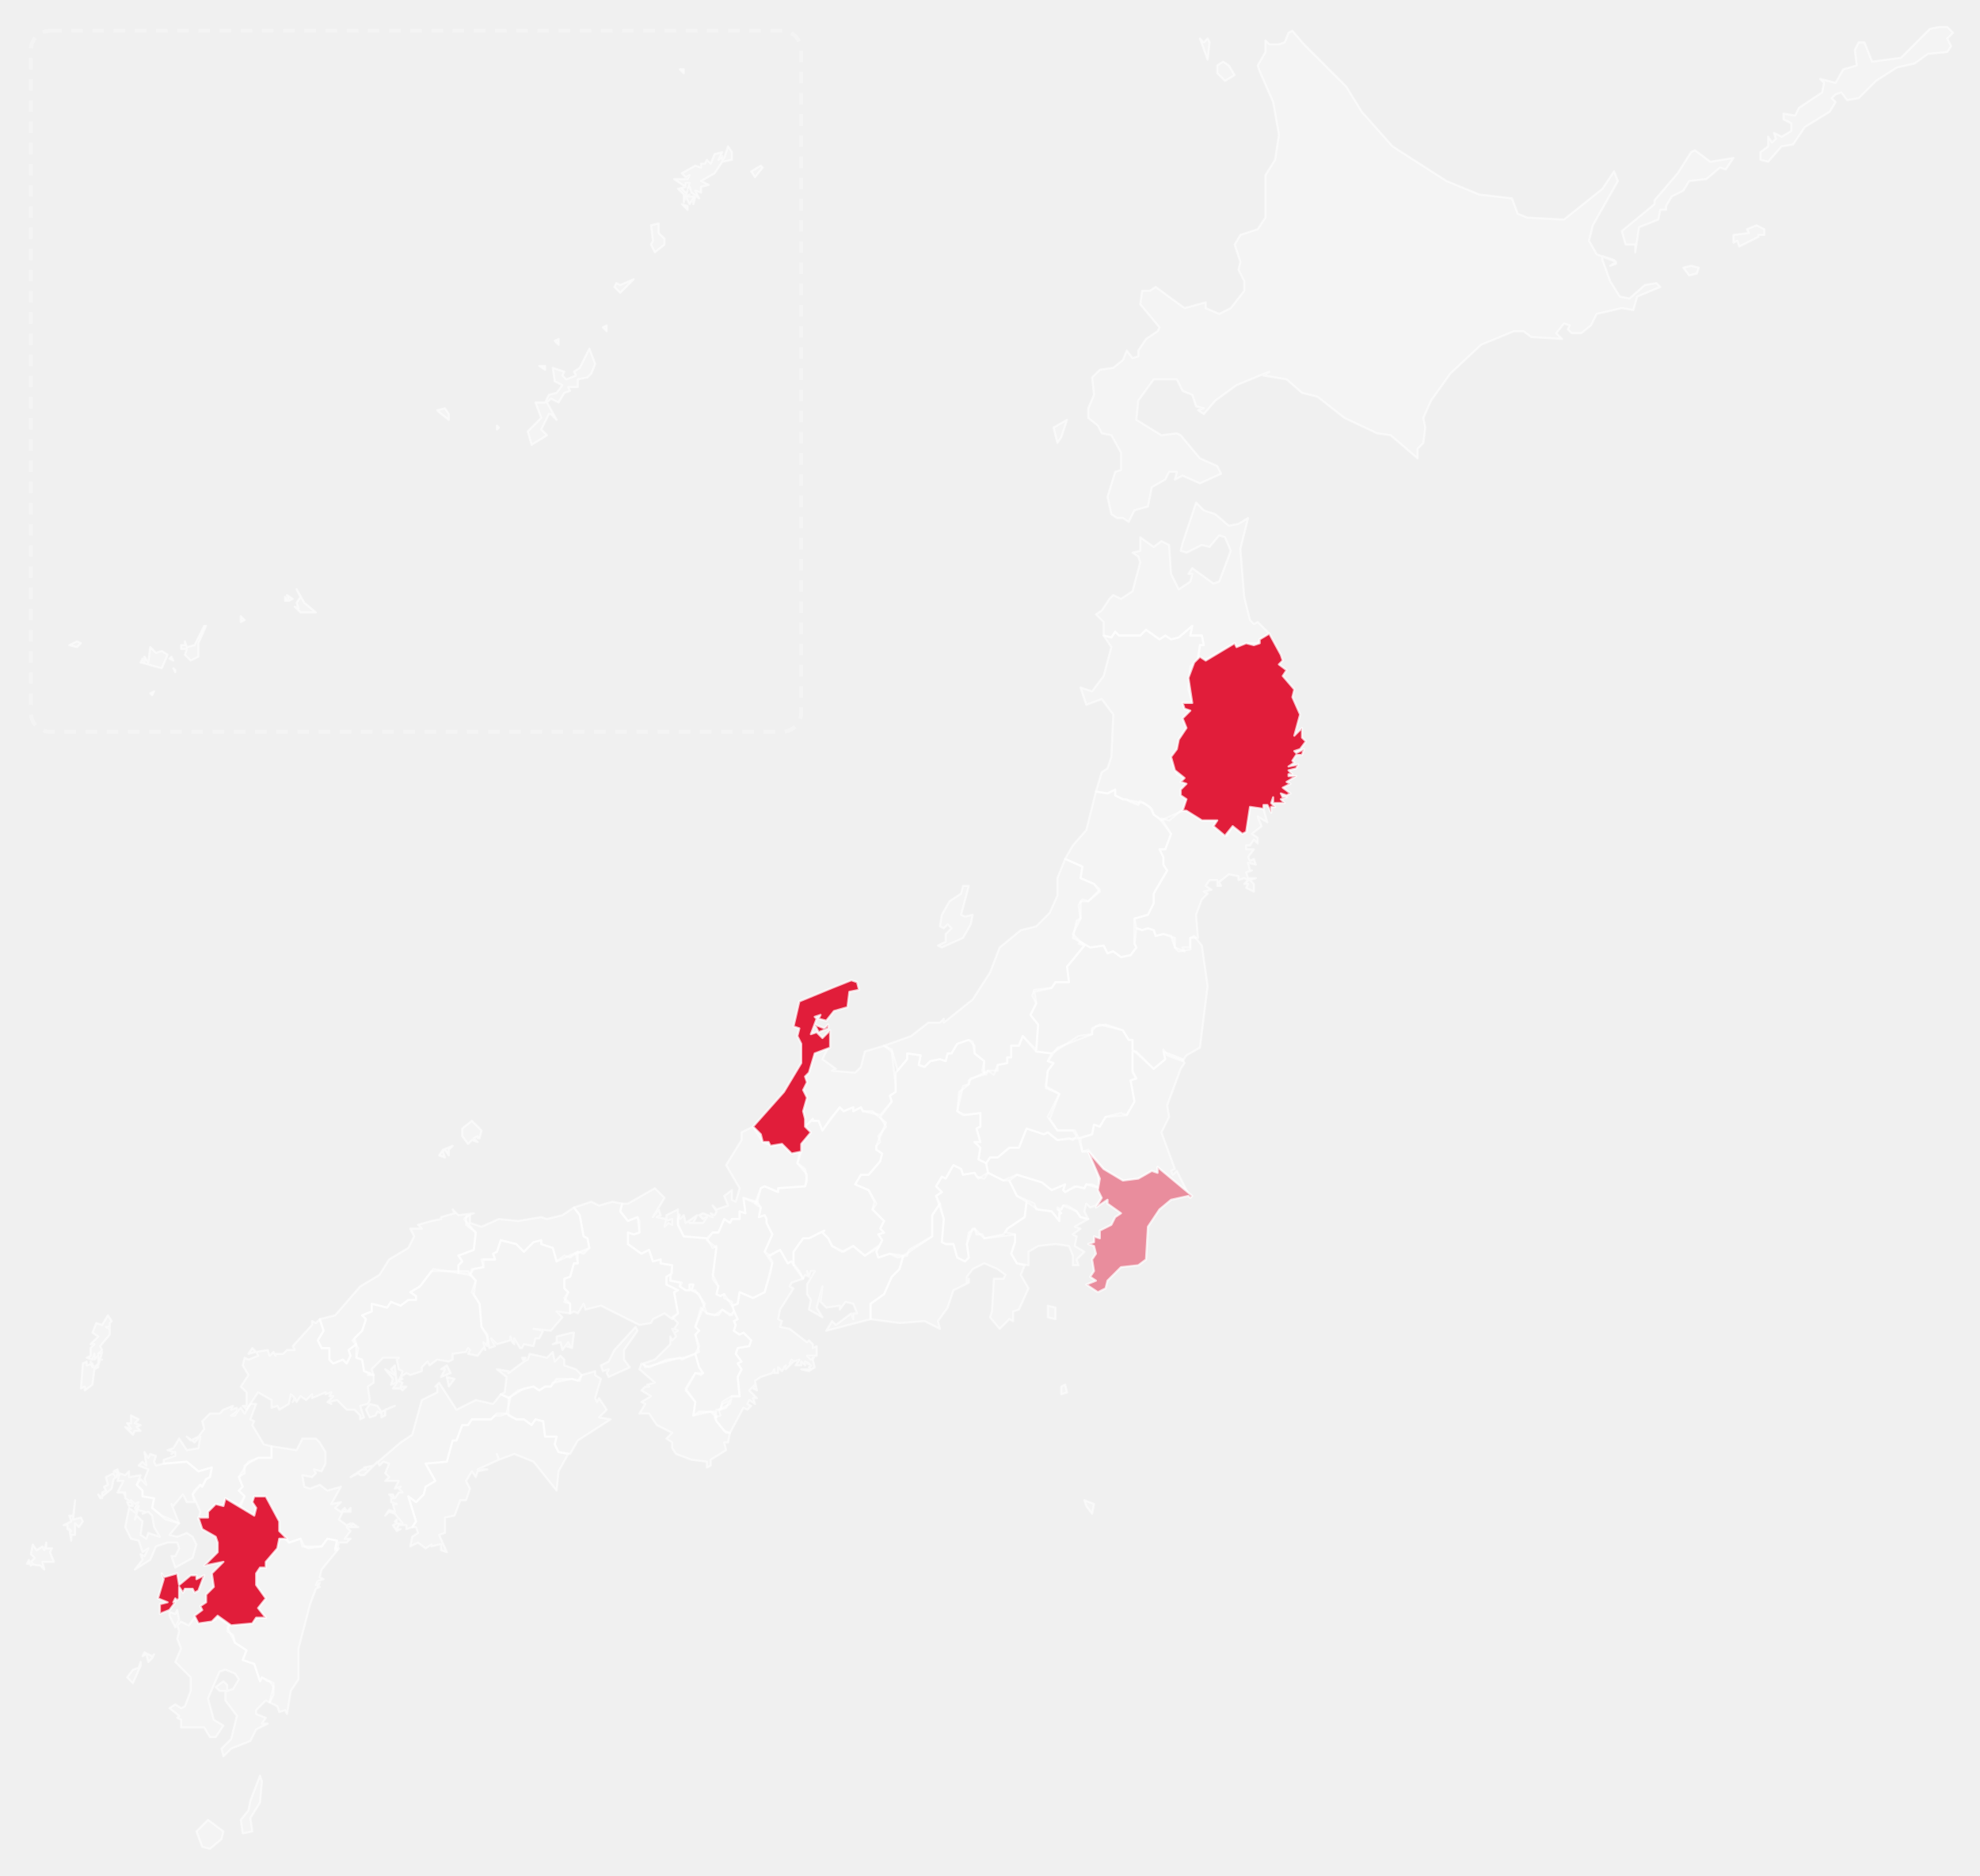
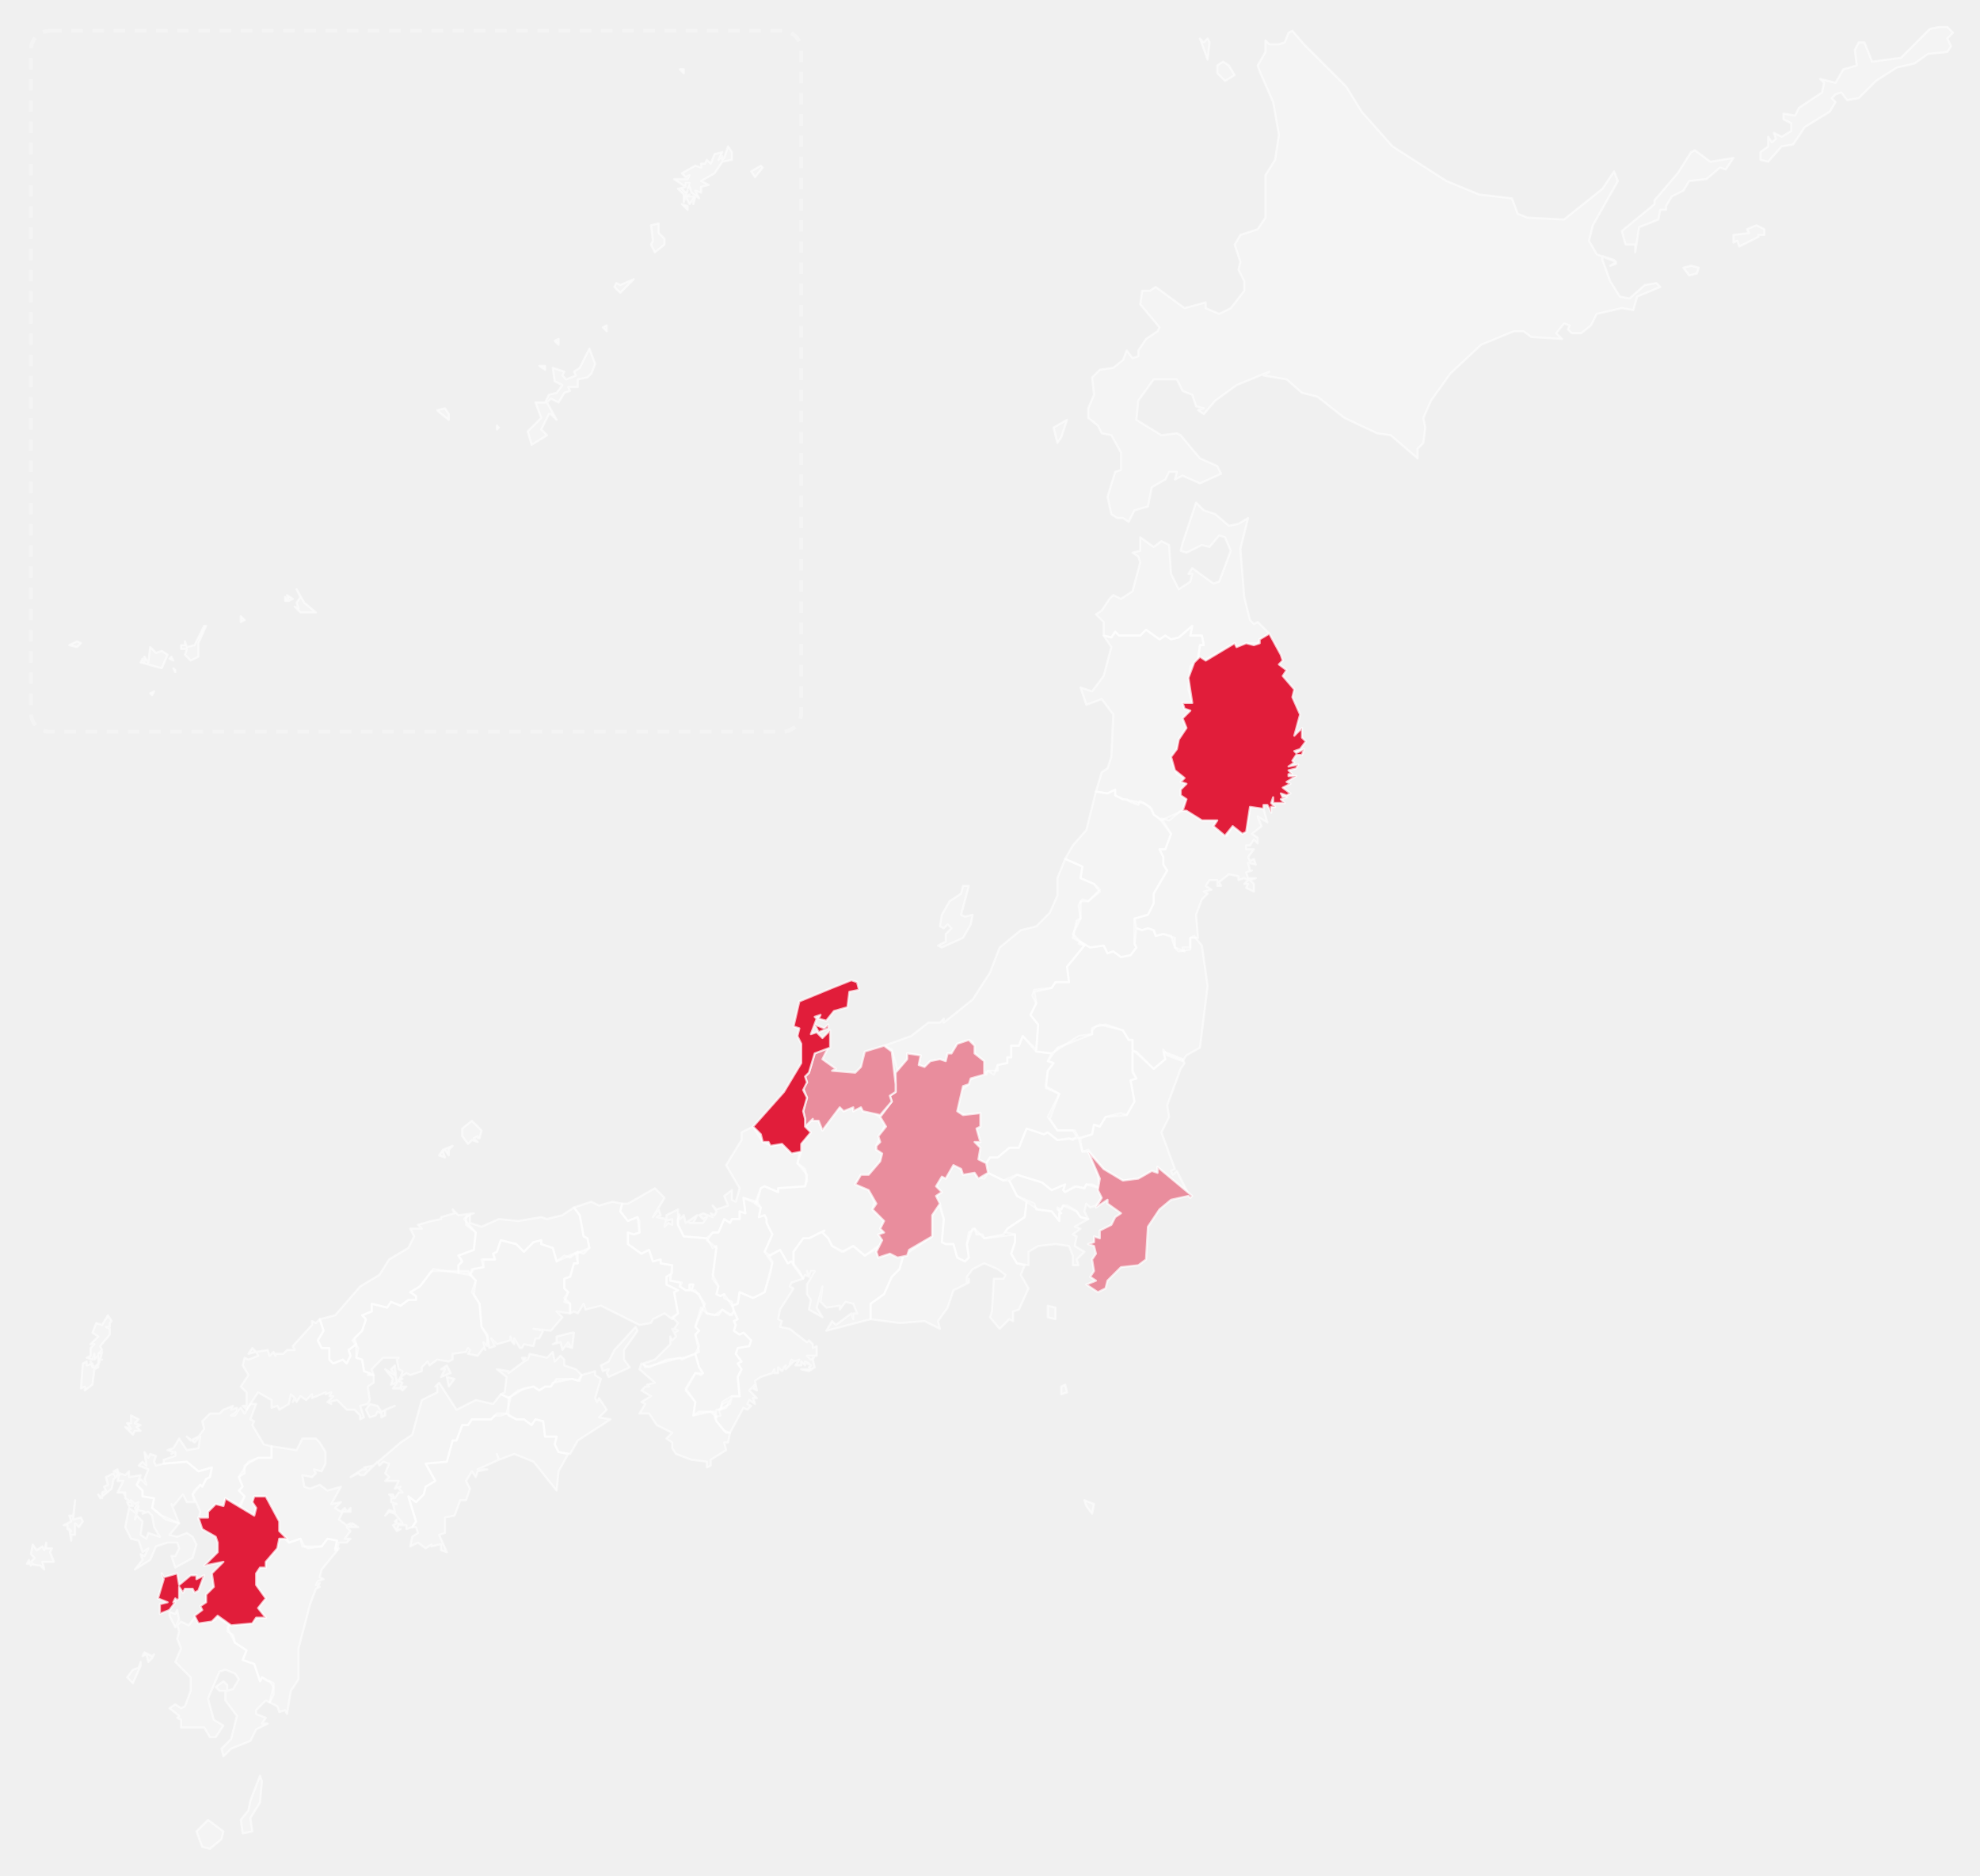
<svg xmlns="http://www.w3.org/2000/svg" viewBox="0 0 1028 974" width="1028" height="974">
  <rect x="16" y="16" width="400" height="364" rx="10" fill="none" stroke="#fff" stroke-opacity=".3" stroke-width="2" stroke-dasharray="6 5" />
  <g fill="#fff" fill-opacity=".26" stroke="#fff" stroke-opacity=".55" stroke-width="1.1" stroke-linejoin="round">
    <path d="M331 632L326 634L322 629L323 625L326 625L340 617L345 622L339 632L342 628L343 631L341 632L346 633L345 637L347 635L349 636L349 633L346 634L346 631L352 628L352 630L353 631L352 633L352 636L355 642L367 643L370 648L372 647L370 664L373 668L372 672L374 673L376 672L376 674L380 676L381 681L380 683L375 680L373 683L367 682L363 672L359 670L360 667L358 667L358 670L356 670L353 668L353 666L348 665L349 657L343 656L343 654L339 655L337 649L333 651L326 646L326 640L329 641L332 640L331 632Z" />
    <path d="M85 760L97 759L103 764L110 762L109 767L107 768L105 772L104 771L101 774L100 776L101 780L97 780L95 776L90 782L89 781L93 791L84 787L79 783L80 778L74 777L74 774L71 771L73 768L76 771L75 768L77 763L72 761L74 759L76 761L75 754L77 757L78 755L81 756L80 759L81 761L85 760Z" />
    <path d="M297 692L298 692L297 700L294 699L296 699L295 697L292 701L291 697L287 698L289 697L289 694L297 692ZM287 718L286 720L283 720L280 722L277 720L272 721L264 726L260 724L262 723L263 715L258 711L264 712L264 713L272 707L271 705L273 705L272 707L274 706L275 703L284 705L287 702L288 707L291 704L293 706L293 709L299 711L302 714L301 717L297 716L287 718Z" />
    <path d="M426 640L428 639L427 640L430 643L432 647L437 650L443 647L449 652L456 647L455 650L456 653L462 651L469 652L467 659L463 663L459 672L452 677L452 685L429 691L432 686L434 688L442 682L443 685L443 682L445 682L443 677L439 676L436 680L436 678L429 679L426 676L427 668L424 679L427 684L420 680L421 675L419 672L419 667L423 660L421 660L420 663L419 660L420 663L418 662L417 664L412 657L412 650L417 643L420 643L426 640Z" />
    <path d="M574 532L583 535L586 540L588 540L588 556L590 560L587 561L589 572L585 579L582 578L574 580L571 585L568 584L567 589L560 591L558 587L549 587L545 581L550 568L543 565L544 556L547 552L544 551L549 544L567 537L567 535L569 533L574 532Z" />
    <path d="M495 605L499 607L500 610L506 609L507 611L511 612L513 609L521 613L524 613L528 621L533 624L532 632L523 638L521 641L511 643L510 641L507 641L506 638L505 638L502 646L503 653L501 655L497 653L495 646L491 646L489 645L490 633L486 621L489 619L486 616L489 611L491 612L495 605Z" />
    <path d="M386 622L393 624L395 627L394 632L397 631L398 633L398 635L401 641L397 650L401 656L397 671L391 674L384 671L383 677L380 678L376 672L374 673L372 672L373 668L370 662L372 648L367 644L370 640L373 640L376 633L379 635L380 633L384 633L384 629L387 630L386 622Z" />
    <path d="M509 578L501 579L497 577L498 567L503 563L503 561L513 556L516 558L518 553L523 552L523 549L525 549L525 543L529 543L531 538L538 546L546 547L544 551L547 552L544 556L543 564L550 568L544 580L549 587L557 587L559 590L557 592L555 591L549 592L544 588L542 589L533 586L529 596L524 596L518 601L514 601L512 604L508 602L509 596L506 593L509 593L507 586L509 585L509 578Z" />
    <path d="M649 420L650 418L656 420L658 427L653 424L655 429L650 433L653 435L653 438L651 436L649 439L647 439L647 441L651 441L648 445L649 447L651 446L652 449L648 448L649 452L650 452L647 453L648 456L652 456L649 457L651 459L651 463L647 461L648 459L646 459L648 457L646 456L643 457L643 455L638 454L633 458L634 460L632 460L632 457L628 457L626 460L629 462L625 463L627 464L624 467L621 475L622 487L618 487L618 492L614 492L615 494L610 492L608 486L604 485L600 486L599 483L596 482L593 483L590 482L589 477L596 475L599 469L599 464L606 452L604 449L604 445L602 441L605 441L608 433L603 425L607 426L613 421L616 421L624 426L632 426L630 429L637 434L640 429L645 433L647 432L649 420Z" />
    <path d="M488 625L490 633L489 645L491 646L495 646L497 653L499 654L501 655L503 653L502 646L503 640L506 638L511 643L527 641L527 645L525 651L528 656L532 657L530 662L534 669L529 680L526 681L526 686L524 685L519 690L514 684L515 681L516 664L521 664L522 662L518 659L511 656L505 659L502 663L502 666L503 664L503 666L495 670L492 679L487 686L488 690L480 686L467 687L452 685L452 677L459 672L463 663L467 659L469 652L484 642L484 631L488 625Z" />
    <path d="M604 546L614 550L615 552L613 555L606 574L607 580L603 588L610 607L608 608L609 610L611 608L617 620L601 606L601 609L598 608L591 612L583 613L573 607L565 597L562 598L561 593L561 591L567 589L568 584L571 585L574 580L585 579L589 572L587 561L590 560L588 557L588 546L590 546L599 555L605 550L604 546Z" />
    <path d="M569 411L575 412L579 410L579 413L583 415L594 417L598 420L599 423L602 425L608 433L605 441L602 441L604 445L604 449L606 452L599 464L599 469L596 475L589 477L589 490L590 492L587 496L582 497L578 494L575 495L573 491L566 492L557 487L559 478L561 477L561 468L565 468L571 462L568 459L561 456L562 450L553 446L557 439L564 431L569 411Z" />
    <path d="M355 705L361 703L363 710L365 713L364 714L361 713L356 721L361 728L360 735L363 733L371 733L372 738L376 743L379 744L378 749L376 749L377 753L369 758L369 761L367 762L367 759L359 758L351 755L349 752L349 749L346 747L349 744L341 740L337 734L332 734L335 729L333 728L338 725L333 722L335 720L337 720L336 719L340 718L332 711L333 708L337 710L346 706L355 705ZM375 729L379 727L377 731L374 732L375 729Z" />
    <path d="M53 701L51 703L53 702L52 706L53 706L52 706L51 709L51 704L49 706L49 703L48 706L45 705L47 704L47 700L49 698L47 698L51 694L48 692L50 687L53 688L56 683L58 686L57 687L57 689L55 689L57 690L57 693L52 699L53 701ZM44 722L44 720L42 721L43 708L45 707L45 709L48 708L48 710L47 707L49 710L51 708L51 710L49 711L48 719L44 722ZM69 745L65 741L68 742L66 739L68 739L68 735L72 737L70 739L73 740L71 741L73 743L70 743L69 745ZM52 778L51 776L53 778L53 775L55 774L54 772L56 771L55 767L59 765L60 767L61 765L59 764L61 763L62 766L59 768L58 773L52 778ZM65 766L67 764L67 767L73 766L71 771L74 774L74 777L80 778L79 783L86 789L93 791L88 797L92 798L97 796L100 798L102 802L100 809L91 814L89 808L91 808L93 804L92 801L87 801L81 803L78 810L70 815L74 810L73 807L75 808L77 804L74 806L72 800L68 799L65 793L67 783L71 786L70 789L71 787L74 790L73 797L76 799L77 796L83 798L80 793L79 787L77 785L74 786L75 785L71 784L72 782L71 786L70 783L72 780L70 781L68 779L69 782L67 782L66 780L68 780L65 778L65 775L65 777L64 775L61 775L64 769L61 769L62 765L65 766ZM37 800L36 794L37 795L35 794L35 792L33 792L37 790L36 787L38 787L39 779L38 789L42 788L43 790L41 793L39 791L39 797L37 797L37 800ZM23 815L21 813L14 812L15 810L16 813L17 812L16 811L18 809L16 807L17 802L19 805L22 803L23 805L24 801L24 804L27 804L26 806L28 811L22 811L23 815Z" />
    <path d="M619 325L618 330L624 330L625 335L623 335L622 343L618 346L617 358L619 365L614 365L615 368L618 369L614 373L616 378L612 384L611 389L608 394L611 402L615 404L613 406L616 407L613 410L613 413L616 415L614 421L603 426L599 423L597 419L592 416L591 418L586 416L585 415L583 415L579 413L579 410L575 412L569 411L572 401L575 399L577 393L578 371L572 363L564 366L561 357L567 359L573 351L577 336L573 330L577 331L579 328L581 330L592 330L595 327L602 332L605 330L608 332L612 331L619 325Z" />
    <path d="M281 644L281 646L287 648L289 655L300 650L300 656L298 656L296 663L293 664L293 669L295 671L293 674L296 677L296 682L289 681L292 684L286 691L277 690L282 691L280 695L278 695L277 699L272 698L271 700L270 700L267 695L267 698L266 697L265 694L265 696L258 698L255 695L257 699L254 700L253 693L250 689L249 677L246 672L247 665L244 662L245 659L251 658L251 654L257 654L256 651L258 650L260 644L268 646L272 650L277 645L281 644Z" />
    <path d="M116 732L121 730L120 732L123 731L123 733L120 735L122 735L124 732L125 731L127 734L130 729L133 729L130 737L132 738L131 740L137 750L141 751L141 757L134 757L127 761L127 765L124 767L126 772L124 774L127 777L125 782L117 778L116 782L112 781L108 785L108 788L103 789L104 785L100 776L104 771L105 772L107 768L109 767L110 762L103 764L97 759L85 760L85 758L91 756L91 754L89 755L90 754L87 753L90 752L93 747L97 753L103 752L104 746L101 749L97 746L99 748L103 746L106 742L105 738L107 736L109 734L114 734L116 732Z" />
    <path d="M431 581L436 575L438 577L443 575L443 577L447 575L448 577L453 577L460 583L455 595L455 597L458 599L457 603L451 610L447 610L444 615L451 618L454 624L453 628L459 634L457 638L459 640L456 641L458 644L456 648L449 652L443 647L438 650L432 647L430 643L427 640L428 639L420 643L417 643L412 650L412 657L411 655L409 656L405 649L400 652L397 650L401 641L398 635L398 633L397 631L394 632L395 627L392 625L395 617L397 616L404 619L404 617L418 616L419 610L414 604L416 594L421 588L418 585L422 581L422 582L425 582L427 587L431 581Z" />
    <path d="M614 282L621 261L625 265L631 267L638 273L643 272L648 269L644 285L646 310L649 322L651 324L653 323L659 329L654 332L653 334L647 334L642 336L641 334L625 343L622 341L623 335L625 335L624 330L618 330L619 325L612 331L608 332L605 330L602 332L595 327L592 330L581 330L579 328L577 331L573 330L573 323L569 319L572 317L576 311L578 309L582 311L588 307L592 292L591 289L588 287L592 286L592 279L599 284L603 281L607 283L608 298L612 306L618 302L619 298L617 298L619 295L630 303L633 302L639 286L636 279L633 278L628 284L624 283L616 287L613 286L614 282Z" />
    <path d="M348 662L348 665L354 666L353 668L356 670L358 670L358 667L360 667L359 670L361 670L366 677L361 689L363 691L361 693L363 702L354 706L353 705L335 710L334 708L340 706L348 698L348 694L349 696L351 694L349 690L350 692L352 691L350 690L352 687L349 684L352 682L350 671L352 670L346 667L346 663L348 662Z" />
-     <path d="M503 540L506 543L506 547L511 551L511 558L504 560L503 563L500 564L497 577L500 579L509 578L509 585L507 586L509 593L506 593L509 596L508 602L512 604L513 609L508 612L506 609L500 610L499 607L495 605L491 612L489 611L486 616L489 619L486 621L488 625L484 631L484 642L472 649L471 652L466 653L462 651L456 653L455 650L458 644L456 641L459 640L457 638L459 634L453 628L455 625L451 618L444 615L447 610L451 610L457 603L458 599L455 597L455 595L457 593L456 590L460 585L457 580L463 572L462 569L465 567L465 557L471 550L471 547L478 548L477 553L480 554L483 551L488 550L491 551L492 547L494 547L497 542L503 540Z" />
    <path d="M159 747L164 747L166 749L169 754L169 760L167 764L163 763L164 765L162 767L157 766L158 772L161 773L166 771L170 774L177 772L172 781L177 780L174 783L177 785L179 783L180 785L182 783L182 785L178 785L176 789L180 792L182 791L182 793L183 791L186 793L180 793L182 795L179 799L182 799L180 801L176 801L175 805L174 804L175 800L170 799L167 803L160 804L158 803L156 799L150 801L145 796L145 790L137 777L132 777L131 780L133 783L132 787L124 782L127 777L124 774L126 772L124 767L129 759L134 757L141 757L141 751L154 753L157 747L159 747Z" />
    <path d="M405 649L409 656L411 655L415 660L417 664L411 666L410 668L412 669L405 680L404 685L406 686L405 689L410 690L419 697L420 696L422 698L422 700L424 699L424 704L419 704L421 706L423 704L422 706L423 710L420 712L416 711L421 711L420 710L421 709L419 708L420 708L418 707L418 709L416 707L416 709L413 709L415 706L412 707L411 706L410 708L412 707L408 711L407 710L408 709L406 712L404 710L404 713L402 713L402 711L401 713L395 715L392 717L393 722L391 721L392 719L389 722L393 726L391 726L392 729L389 727L388 729L390 730L388 732L386 731L379 744L377 744L372 738L371 736L374 735L373 732L379 729L380 725L384 725L383 715L385 711L383 708L385 707L382 703L383 700L389 699L390 696L386 692L384 693L381 691L382 688L381 686L383 685L380 678L383 677L384 671L391 674L397 671L400 661L401 655L399 652L405 649Z" />
    <path d="M224 660L243 660L247 665L245 671L249 677L250 689L253 694L253 699L251 697L252 701L251 700L248 704L243 703L244 701L243 700L242 702L235 703L235 706L233 707L227 706L223 709L222 707L219 710L219 712L213 714L211 713L208 715L209 712L207 711L206 706L207 705L199 705L193 711L194 714L191 714L192 713L189 712L188 706L185 705L186 700L183 696L188 691L190 685L188 683L193 681L193 677L201 679L203 676L208 678L212 675L216 675L216 673L213 671L218 668L224 660ZM203 719L204 716L200 711L205 714L203 711L205 709L206 718L203 719ZM209 722L208 721L204 721L208 715L209 716L207 717L209 718L208 720L211 720L209 722Z" />
    <path d="M987 30L1002 15L1007 14L1011 14L1014 17L1011 20L1013 24L1011 27L1001 28L994 33L985 35L974 42L965 51L959 52L956 48L953 49L951 51L953 53L950 58L937 66L931 75L925 76L918 84L914 83L914 79L918 76L918 71L920 74L922 72L921 69L925 71L930 68L930 64L926 62L926 59L932 60L934 56L946 48L947 43L945 41L953 43L957 36L964 34L963 26L965 22L968 22L972 32L987 30ZM654 37L653 34L657 27L657 21L659 23L664 23L667 22L669 17L671 16L677 23L699 45L707 58L723 76L751 94L768 101L785 103L788 111L793 113L812 114L832 98L838 89L840 94L827 117L825 125L829 132L839 136L839 137L836 138L839 136L838 135L832 133L832 135L836 146L841 154L846 155L854 148L860 147L862 149L850 154L848 161L842 160L829 163L826 169L821 173L816 173L814 171L815 169L812 168L808 173L811 176L795 175L791 172L786 172L769 179L753 194L743 208L739 217L740 222L739 230L736 233L736 238L722 226L715 225L698 217L684 206L676 204L668 197L656 195L659 193L642 200L631 208L625 215L622 213L625 212L621 211L619 205L614 203L611 197L599 197L591 208L590 218L603 226L611 225L613 226L623 238L632 242L634 246L623 251L614 247L610 249L611 245L607 245L605 249L598 253L596 263L589 265L586 271L583 269L580 269L577 267L575 258L579 245L582 244L582 235L577 226L572 225L570 221L565 217L565 212L568 205L567 196L571 192L578 191L583 187L585 182L588 186L591 185L591 182L595 176L601 172L602 170L592 158L593 151L597 151L600 149L615 160L626 157L626 160L633 163L639 160L646 151L646 146L643 140L644 136L641 127L644 122L653 119L657 113L657 91L662 83L664 70L661 53L654 37ZM627 31L623 20L625 22L627 20L628 22L627 31ZM632 34L635 32L638 34L641 39L636 42L632 38L632 34ZM859 106L859 104L871 90L878 79L880 78L888 84L900 82L896 88L893 87L886 93L877 94L874 99L868 102L865 107L865 109L862 109L861 114L851 118L849 131L849 127L844 127L842 120L859 106ZM903 128L902 125L900 126L900 122L908 121L907 119L912 117L916 119L916 122L913 122L913 123L903 128ZM877 143L874 139L878 138L882 139L881 142L877 143ZM549 230L547 222L554 218L551 227L549 230Z" />
    <path d="M323 625L322 629L326 634L331 632L332 634L332 640L329 641L326 640L326 646L333 651L337 649L339 655L343 654L343 656L349 657L349 661L346 663L346 667L352 670L350 671L352 682L349 685L345 682L339 685L338 687L332 688L312 678L304 680L303 677L300 682L298 681L296 682L296 677L293 676L295 671L293 669L293 664L296 663L298 656L300 656L299 651L306 648L305 643L303 642L301 631L298 627L307 624L311 626L318 624L323 625ZM319 701L330 689L331 691L324 701L324 706L327 710L316 715L315 713L316 711L313 712L312 709L316 707L319 701Z" />
-     <path d="M459 543L463 546L465 563L465 567L462 569L463 572L457 579L448 577L447 575L443 577L443 575L438 577L436 575L427 587L425 582L422 582L422 581L418 585L418 581L417 577L419 570L417 565L419 562L418 559L420 557L423 547L430 544L427 550L434 555L432 556L444 557L447 554L449 546L459 543Z" />
    <path d="M524 613L528 610L541 614L546 618L553 615L552 618L553 619L558 616L563 617L564 615L567 615L571 617L572 622L569 626L566 627L564 625L563 629L565 633L561 632L559 629L554 626L552 626L551 628L549 627L551 630L550 630L550 634L546 629L538 628L537 625L528 621L524 613ZM548 685L544 684L544 678L548 679L548 685ZM551 724L551 720L553 719L554 723L551 724ZM567 786L564 782L563 779L568 781L567 786Z" />
    <path d="M533 586L542 589L544 588L549 592L560 591L562 598L565 598L570 610L571 617L564 615L563 617L559 616L553 619L552 618L553 615L546 618L541 614L528 610L521 613L513 609L512 604L514 601L518 601L524 596L529 596L533 586Z" />
    <path d="M166 685L168 691L165 696L167 700L171 700L171 706L173 708L178 706L180 708L182 704L181 701L185 698L185 705L188 706L189 712L194 714L194 718L191 720L192 727L191 729L187 730L189 736L187 737L187 735L184 732L180 732L175 727L171 728L172 729L170 728L173 725L171 725L172 723L169 724L169 723L162 726L162 724L159 727L156 725L154 728L153 726L152 728L153 726L151 724L150 729L145 732L144 730L141 731L141 727L134 723L128 732L126 730L128 730L128 723L125 720L129 714L126 709L127 705L129 706L134 704L133 702L129 703L131 700L133 702L139 701L140 704L142 702L143 704L143 703L147 703L149 701L153 701L152 699L162 688L162 686L164 687L166 685ZM192 736L190 732L192 729L196 730L198 733L205 730L200 732L200 735L198 736L198 734L196 733L195 735L192 736Z" />
    <path d="M590 482L593 483L596 482L599 483L600 486L604 485L610 487L610 492L612 494L618 493L618 487L620 486L624 491L627 512L623 544L616 548L614 551L606 548L604 545L605 550L599 555L588 545L588 540L586 540L583 535L571 532L567 534L567 537L560 538L546 547L538 546L539 532L535 527L538 521L537 515L546 513L548 510L555 510L554 502L563 491L560 490L561 489L566 492L573 491L575 495L578 494L582 497L587 496L590 492L589 490L590 482Z" />
    <path d="M391 585L396 593L401 595L406 594L411 599L416 598L414 604L418 607L419 613L418 616L404 617L404 619L397 616L395 617L393 625L386 622L387 630L384 629L384 633L380 633L379 635L376 633L373 640L370 640L367 643L355 642L352 636L352 631L353 633L355 631L356 635L362 631L360 635L358 635L365 635L367 632L365 633L363 631L365 630L370 632L369 630L371 631L372 629L370 626L372 628L378 626L376 621L380 618L380 623L382 624L384 617L377 605L385 592L385 588L391 585Z" />
    <path d="M229 715L231 711L229 711L232 709L234 713L229 715ZM233 720L232 715L236 716L233 720ZM208 749L214 745L219 727L227 723L227 720L226 720L228 718L237 732L247 727L256 729L260 724L265 726L263 734L258 734L255 737L245 737L243 740L240 740L237 748L235 748L232 759L221 760L226 769L221 772L220 776L216 780L212 777L216 790L214 793L211 794L211 792L207 792L206 794L208 794L206 795L204 792L206 791L205 790L206 789L206 791L209 791L205 786L202 785L200 787L202 784L205 785L204 781L206 781L203 780L203 778L204 778L202 776L204 776L205 778L207 775L209 775L207 773L208 772L205 773L207 769L200 769L202 767L200 765L202 760L199 759L197 761L196 759L189 766L187 766L186 765L182 767L188 763L190 763L189 762L194 761L208 749Z" />
    <path d="M364 679L367 682L371 683L375 680L379 683L381 681L383 685L381 686L382 688L381 691L384 693L386 692L390 696L389 699L383 700L382 703L385 707L383 708L385 711L383 715L384 725L380 725L375 728L374 732L372 732L372 736L369 733L360 735L361 728L356 722L361 713L365 713L363 710L361 703L363 699L361 693L363 691L361 689L364 679Z" />
    <path d="M243 594L240 590L240 586L245 582L250 587L249 591L248 591L248 590L246 591L248 593L245 592L243 594ZM231 601L228 600L230 597L235 595L233 597L233 600L231 597L230 598L231 601ZM243 631L241 633L247 640L246 649L238 652L240 655L238 657L238 661L225 659L218 668L213 671L216 673L216 675L212 675L208 678L203 676L201 679L193 677L193 681L188 683L190 685L188 691L184 695L185 698L181 701L182 704L180 708L178 706L173 708L171 706L171 700L167 700L165 696L168 691L166 685L174 683L187 668L197 662L202 654L212 648L215 642L213 638L219 638L217 636L224 634L229 633L229 632L236 630L235 628L238 631L246 630L243 631Z" />
    <path d="M298 627L301 631L303 642L305 643L306 648L303 651L300 650L296 653L293 652L289 655L287 648L281 646L281 644L277 645L272 650L268 646L260 644L258 650L256 651L257 654L250 654L251 658L246 659L244 662L238 661L238 657L240 655L238 652L246 649L247 640L242 636L242 632L244 631L244 635L250 637L259 633L269 634L281 632L284 633L292 631L298 627Z" />
    <path d="M302 714L309 712L309 714L312 716L309 726L310 728L311 726L315 732L311 736L317 737L300 748L296 755L290 754L288 750L289 746L283 746L282 738L278 737L276 740L272 737L268 737L264 735L264 726L269 722L277 720L280 722L283 720L286 720L289 716L297 716L300 717L302 714Z" />
    <path d="M91 845L88 839L88 837L91 838L92 836L93 841L91 845ZM112 839L119 844L118 847L121 849L122 853L128 857L126 862L132 864L135 873L136 871L139 873L140 873L142 876L140 884L138 883L133 888L133 890L138 892L136 895L139 895L133 898L130 904L120 908L116 912L115 908L120 903L123 891L117 883L117 878L114 878L112 876L116 873L118 875L118 878L121 877L124 872L122 869L117 867L114 868L108 882L111 893L116 896L112 902L109 902L106 897L94 897L94 893L92 892L93 891L88 887L91 885L94 887L96 886L99 878L99 871L91 863L94 856L92 851L93 847L92 844L94 842L98 844L101 840L105 843L112 841L112 839ZM77 863L76 859L74 860L75 858L79 860L80 859L79 861L77 863ZM69 874L66 871L69 867L72 866L73 863L73 865L69 874ZM130 935L135 922L136 925L135 936L130 944L131 951L126 952L125 945L129 940L130 935ZM109 960L105 959L102 951L108 945L116 951L115 955L109 960Z" />
    <path d="M553 446L562 450L561 456L568 459L571 463L565 468L562 467L560 470L561 477L557 485L563 491L554 502L555 510L548 510L546 513L537 514L536 517L538 521L535 527L539 532L538 545L531 538L529 543L525 543L525 549L523 549L523 552L518 553L518 556L513 556L512 558L510 556L511 551L506 547L505 541L503 540L497 542L494 547L492 547L491 551L488 550L483 551L480 554L477 553L478 548L471 547L471 550L466 556L463 545L459 543L473 538L482 531L488 531L490 529L490 531L505 519L514 505L519 492L530 483L538 481L545 474L549 465L549 456L553 446ZM489 492L487 491L491 489L491 485L494 482L492 480L490 482L488 481L489 475L493 468L499 464L500 460L503 460L499 475L501 476L505 475L504 480L500 487L489 492Z" />
    <path d="M260 735L263 734L268 737L272 737L276 740L278 737L282 738L283 746L289 746L288 750L290 754L295 755L290 764L289 774L277 759L267 755L259 758L258 755L259 758L248 763L253 763L248 764L247 767L245 764L242 769L244 773L242 779L239 779L236 787L231 788L231 796L228 797L232 806L229 805L229 802L228 802L224 803L224 802L221 804L217 801L213 803L214 798L217 796L216 793L214 793L216 790L212 777L216 780L220 776L221 772L226 769L221 760L232 759L235 748L237 748L240 740L243 740L245 737L255 737L257 735L260 735Z" />
    <path d="M157 803L167 803L170 799L175 800L174 805L176 804L167 815L166 819L168 820L165 821L164 823L166 822L165 824L166 824L164 825L161 833L155 856L155 872L151 878L149 890L148 888L145 889L144 886L140 884L142 880L142 874L136 871L135 873L132 864L126 862L128 857L122 853L118 845L119 844L131 843L133 840L138 840L134 835L138 830L133 823L133 816L135 814L138 814L138 811L144 804L145 799L149 799L150 801L156 799L157 803Z" />
    <path d="M533 624L539 628L546 629L550 634L550 630L551 630L549 628L551 628L552 626L559 629L561 632L565 633L558 637L561 638L557 641L559 642L558 647L563 650L559 654L560 657L557 657L557 652L555 647L548 646L539 647L534 650L534 657L528 656L525 651L527 645L527 641L522 640L523 638L532 632L533 624Z" />
    <path d="M290 179L288 177L290 176L290 179ZM301 191L306 181L309 189L307 194L305 196L300 197L300 201L295 201L296 203L293 204L290 209L286 207L284 209L289 218L286 215L285 215L281 223L284 226L276 231L274 224L281 217L278 209L283 209L285 205L289 204L292 200L288 198L287 191L293 193L292 195L294 197L299 195L298 193L301 191ZM283 192L280 190L283 190L283 192ZM228 214L227 213L231 212L233 215L233 218L228 214ZM258 223L258 221L259 222L258 223ZM156 318L153 315L155 316L154 313L156 310L154 306L158 313L164 318L156 318ZM150 312L149 309L152 311L150 312ZM150 312L148 312L148 310L150 312ZM125 323L125 320L127 322L125 323ZM99 343L96 340L97 337L94 337L94 335L96 335L96 333L97 336L101 335L106 325L107 325L103 334L103 341L99 343ZM40 336L36 335L40 333L42 334L40 336ZM84 347L73 344L74 342L75 344L75 341L77 344L78 336L81 339L84 338L87 340L84 347ZM90 343L88 342L89 341L90 343ZM91 349L90 347L91 348L91 349ZM79 361L78 360L80 359L79 361Z" />
    <path d="M355 38L353 36L355 36L355 38ZM376 82L378 76L380 79L380 83L375 84L371 90L364 94L368 96L364 97L364 100L361 99L363 103L359 100L358 97L357 98L358 95L356 95L356 97L350 93L357 93L358 91L356 92L354 90L361 86L364 87L364 85L366 85L367 83L369 85L371 80L375 79L373 83L375 81L375 83L376 82ZM392 92L390 89L395 86L396 87L392 92ZM360 106L360 103L358 106L356 102L355 105L355 101L352 98L356 97L354 98L356 100L357 99L356 102L358 101L357 102L361 102L360 106ZM357 109L354 106L357 107L357 109ZM339 125L338 117L342 116L342 121L345 124L345 127L340 131L338 127L339 125ZM322 148L329 145L322 152L319 149L320 147L322 148ZM315 172L313 170L315 169L315 172Z" />
    <path fill="#e11d3a" fill-opacity="1" stroke-opacity=".7" d="M138 777L145 790L145 795L149 799L145 799L144 804L138 811L138 814L135 814L133 817L133 823L138 830L134 835L138 840L133 840L131 843L120 844L113 839L110 842L103 843L101 839L105 836L104 834L107 832L107 828L111 824L110 817L116 811L106 813L113 806L113 801L112 798L105 794L103 788L108 788L108 785L112 781L116 782L117 778L132 787L133 783L131 780L132 777L138 777ZM100 825L96 825L95 827L93 824L93 830L92 831L91 830L90 832L91 832L88 836L83 838L83 833L87 832L82 830L85 820L84 817L85 819L92 817L93 823L99 818L102 818L102 820L106 818L103 826L101 827L100 825Z" />
+     <path fill="#e98d9d" fill-opacity="1" stroke-opacity=".7" d="M503 540L506 543L506 547L511 551L511 558L504 560L503 563L500 564L497 577L500 579L509 578L509 585L507 586L509 593L506 593L509 596L508 602L512 604L513 609L508 612L506 609L500 610L499 607L495 605L491 612L489 611L486 616L489 619L486 621L488 625L484 631L484 642L472 649L471 652L466 653L462 651L456 653L455 650L458 644L456 641L459 640L457 638L459 634L453 628L455 625L451 618L444 615L447 610L451 610L457 603L458 599L455 597L455 595L457 593L456 590L460 585L457 580L463 572L462 569L465 567L465 557L471 550L471 547L478 548L477 553L480 554L483 551L488 550L491 551L492 547L494 547L497 542L503 540Z" />
    <path fill="#e98d9d" fill-opacity="1" stroke-opacity=".7" d="M565 598L573 607L583 613L591 612L598 608L601 609L601 606L619 621L618 622L617 621L608 623L602 628L596 637L595 654L591 657L582 658L575 665L574 669L570 671L564 667L569 665L566 663L568 660L567 654L569 651L568 647L565 646L568 645L568 642L571 643L571 639L577 636L579 632L582 630L575 625L575 623L569 627L572 622L570 618L571 612L565 598Z" />
+     <path fill="#e98d9d" fill-opacity="1" stroke-opacity=".7" d="M459 543L463 546L465 563L465 567L462 569L463 572L457 579L448 577L447 575L443 577L443 575L438 577L436 575L427 587L425 582L422 582L422 581L418 585L418 581L417 577L419 570L417 565L419 562L418 559L420 557L423 547L430 544L427 550L434 555L432 556L444 557L447 554L449 546L459 543Z" />
    <path fill="#e11d3a" fill-opacity="1" stroke-opacity=".7" d="M432 513L442 509L445 510L446 514L441 515L440 523L433 525L429 530L425 529L426 527L423 528L424 529L421 537L424 536L427 539L431 535L431 544L423 547L420 557L418 559L419 562L417 566L419 570L417 577L418 581L418 585L421 588L416 594L416 598L411 599L406 594L400 595L399 593L396 593L395 589L391 585L407 567L416 552L416 542L414 538L415 534L412 533L415 520L432 513ZM425 536L423 532L428 534L430 532L430 534L425 536Z" />
    <path fill="#e11d3a" fill-opacity="1" stroke-opacity=".7" d="M654 334L654 332L659 329L665 340L666 343L664 345L668 348L666 351L672 358L671 362L675 371L672 382L676 378L676 383L678 385L675 389L672 390L673 391L677 389L676 392L673 392L671 395L672 396L669 398L674 397L673 399L669 400L671 402L669 402L669 403L673 403L668 406L670 407L666 409L670 412L668 413L665 412L666 414L668 414L665 415L667 417L661 417L661 414L660 417L662 419L660 419L660 422L658 418L656 418L656 420L649 419L647 432L645 433L640 429L636 434L630 429L632 426L624 426L616 421L614 421L616 415L613 413L613 410L616 407L613 406L615 404L610 400L608 393L611 389L612 384L616 378L614 373L618 369L615 368L614 365L619 365L617 352L620 344L623 341L626 343L641 334L642 336L647 334L651 335L654 334Z" />
  </g>
</svg>
